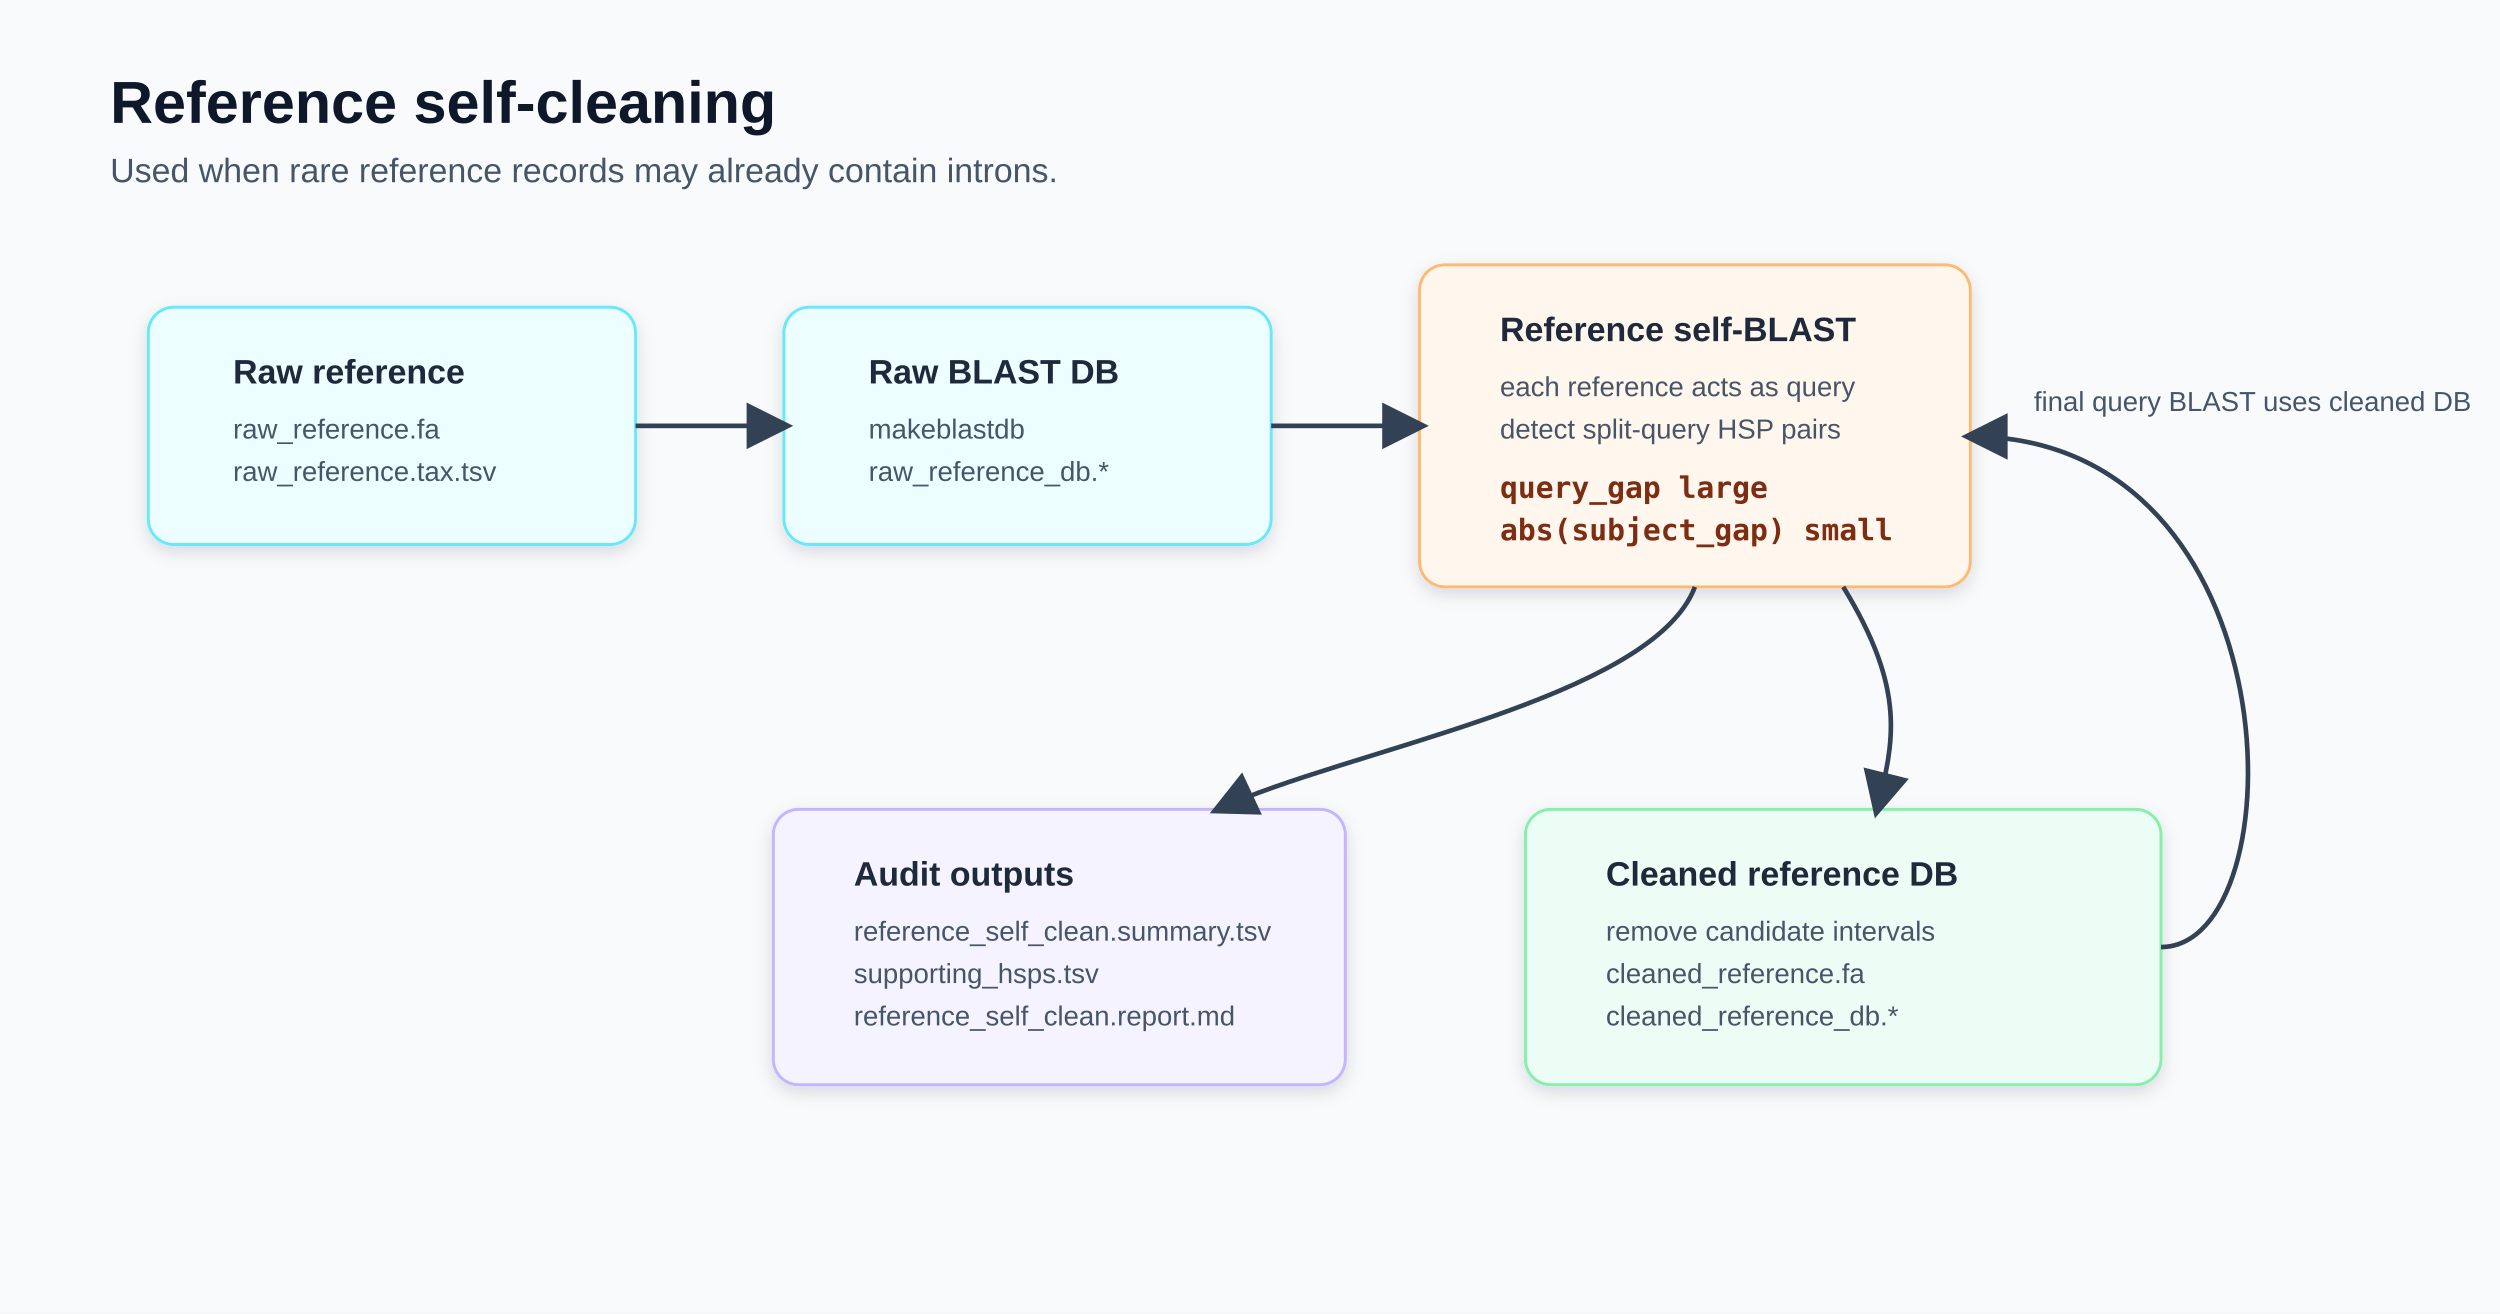
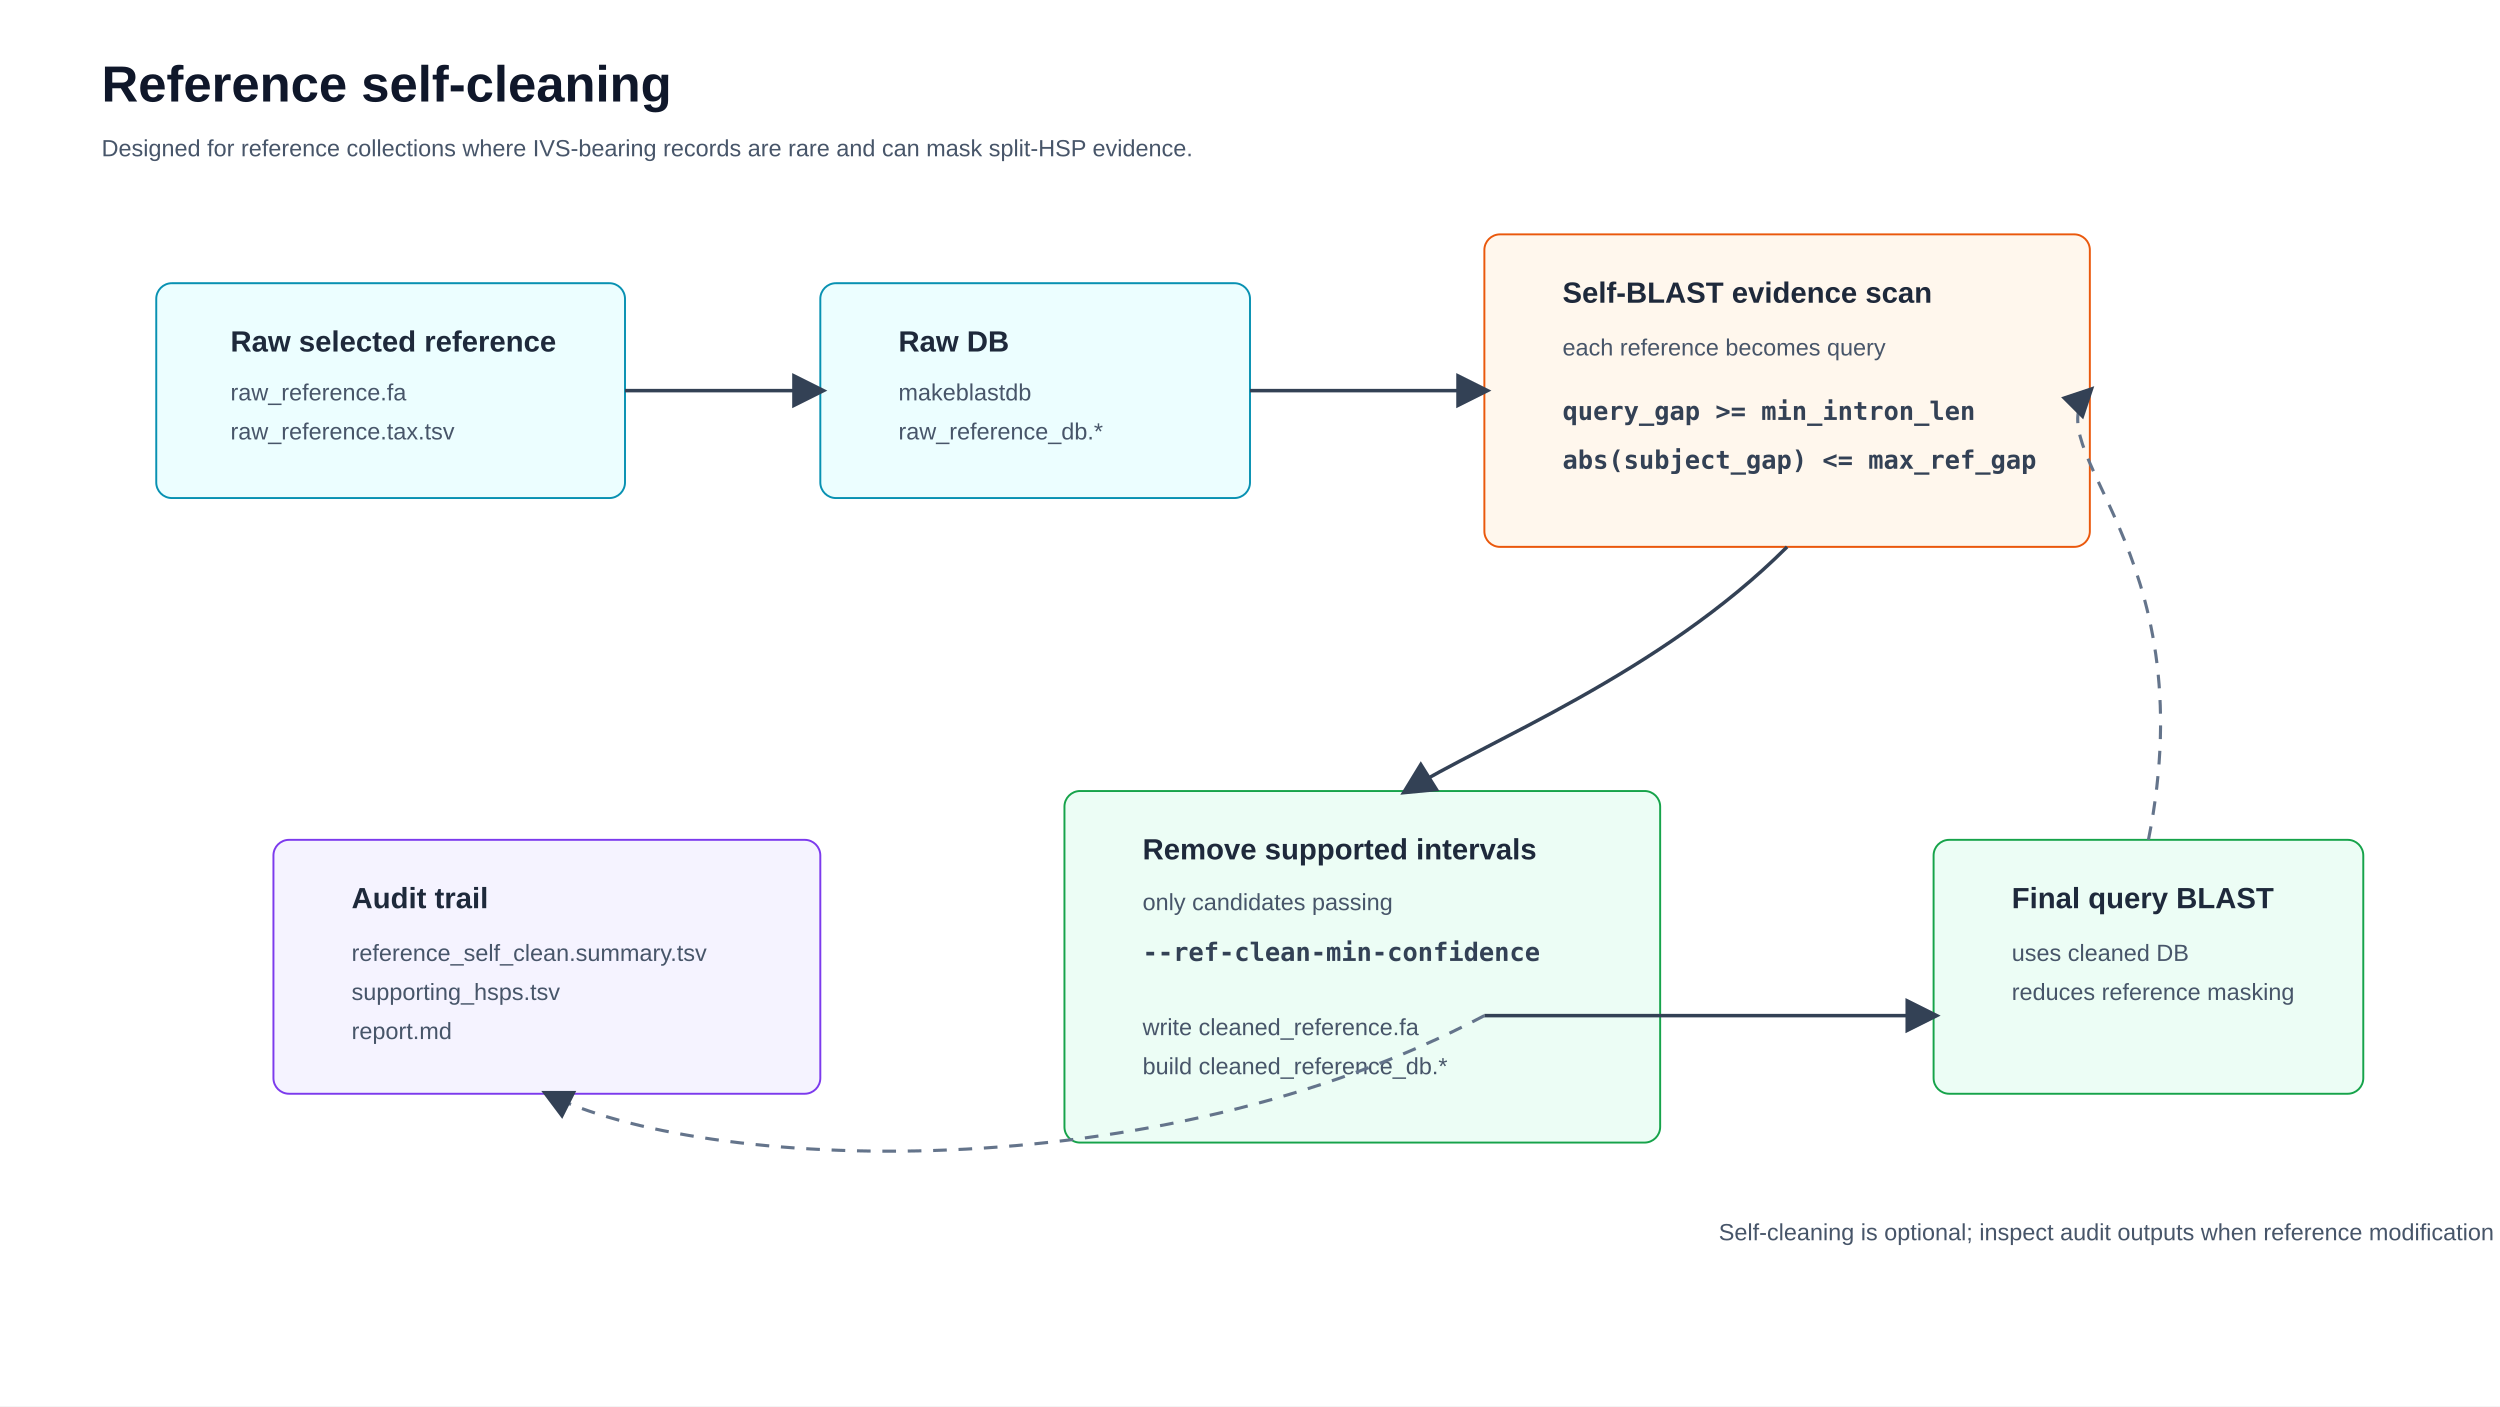
- <svg xmlns="http://www.w3.org/2000/svg" width="1180" height="620" viewBox="0 0 1180 620" role="img" aria-labelledby="title desc">
+ <svg xmlns="http://www.w3.org/2000/svg" width="1280" height="720" viewBox="0 0 1280 720" role="img" aria-labelledby="title desc">
  <defs>
    <marker id="arrow" markerWidth="10" markerHeight="10" refX="8" refY="5" orient="auto">
      <path d="M0,0 L10,5 L0,10 Z" fill="#334155" />
    </marker>
-     <filter id="shadow" x="-8%" y="-8%" width="116%" height="126%">
-       <feDropShadow dx="0" dy="3" stdDeviation="4" flood-color="#0f172a" flood-opacity="0.13" />
-     </filter>
    <style>
-       .bg { fill: #f8fafc; }
-       .title { font: 700 28px Arial, sans-serif; fill: #0f172a; }
-       .subtitle { font: 400 16px Arial, sans-serif; fill: #475569; }
-       .box { fill: #ffffff; stroke: #cbd5e1; stroke-width: 1.4; rx: 12; filter: url(#shadow); }
-       .raw { fill: #ecfeff; stroke: #67e8f9; }
-       .detect { fill: #fff7ed; stroke: #fdba74; }
-       .clean { fill: #ecfdf5; stroke: #86efac; }
-       .audit { fill: #f5f3ff; stroke: #c4b5fd; }
-       .text { font: 700 16px Arial, sans-serif; fill: #1e293b; }
-       .small { font: 400 13px Arial, sans-serif; fill: #475569; }
-       .formula { font: 700 14px Consolas, monospace; fill: #7c2d12; }
-       .arrow { stroke: #334155; stroke-width: 2.2; marker-end: url(#arrow); fill: none; }
+       .bg{fill:#fff}.panel{fill:#f8fafc;stroke:#cbd5e1}.raw{fill:#ecfeff;stroke:#0891b2}.detect{fill:#fff7ed;stroke:#ea580c}.clean{fill:#ecfdf5;stroke:#16a34a}.audit{fill:#f5f3ff;stroke:#7c3aed}.title{font:700 26px Arial,sans-serif;fill:#0f172a}.label{font:700 15px Arial,sans-serif;fill:#1e293b}.small{font:400 12px Arial,sans-serif;fill:#475569}.mono{font:700 13px Consolas,monospace;fill:#334155}.arrow{stroke:#334155;stroke-width:1.8;fill:none;marker-end:url(#arrow)}.dash{stroke:#64748b;stroke-width:1.6;stroke-dasharray:7 6;fill:none;marker-end:url(#arrow)}
    </style>
  </defs>
-   <rect class="bg" width="1180" height="620" />
-   <text class="title" x="52" y="58">Reference self-cleaning</text>
-   <text class="subtitle" x="52" y="86">Used when rare reference records may already contain introns.</text>
-   <rect class="box raw" x="70" y="145" width="230" height="112" />
-   <text class="text" x="110" y="181">Raw reference</text>
-   <text class="small" x="110" y="207">raw_reference.fa</text>
-   <text class="small" x="110" y="227">raw_reference.tax.tsv</text>
-   <rect class="box raw" x="370" y="145" width="230" height="112" />
-   <text class="text" x="410" y="181">Raw BLAST DB</text>
-   <text class="small" x="410" y="207">makeblastdb</text>
-   <text class="small" x="410" y="227">raw_reference_db.*</text>
-   <rect class="box detect" x="670" y="125" width="260" height="152" />
-   <text class="text" x="708" y="161">Reference self-BLAST</text>
-   <text class="small" x="708" y="187">each reference acts as query</text>
-   <text class="small" x="708" y="207">detect split-query HSP pairs</text>
-   <text class="formula" x="708" y="235">query_gap large</text>
-   <text class="formula" x="708" y="255">abs(subject_gap) small</text>
-   <rect class="box audit" x="365" y="382" width="270" height="130" />
-   <text class="text" x="403" y="418">Audit outputs</text>
-   <text class="small" x="403" y="444">reference_self_clean.summary.tsv</text>
-   <text class="small" x="403" y="464">supporting_hsps.tsv</text>
-   <text class="small" x="403" y="484">reference_self_clean.report.md</text>
-   <rect class="box clean" x="720" y="382" width="300" height="130" />
-   <text class="text" x="758" y="418">Cleaned reference DB</text>
-   <text class="small" x="758" y="444">remove candidate intervals</text>
-   <text class="small" x="758" y="464">cleaned_reference.fa</text>
-   <text class="small" x="758" y="484">cleaned_reference_db.*</text>
-   <path class="arrow" d="M300 201 H370" />
-   <path class="arrow" d="M600 201 H670" />
-   <path class="arrow" d="M800 277 C780 330, 635 354, 575 382" />
-   <path class="arrow" d="M870 277 C900 326, 894 350, 886 382" />
-   <path class="arrow" d="M1020 447 C1085 447, 1085 206, 930 206" />
-   <text class="small" x="960" y="194">final query BLAST uses cleaned DB</text>
+   <rect class="bg" width="1280" height="720" />
+   <text class="title" x="52" y="52">Reference self-cleaning</text>
+   <text class="small" x="52" y="80">Designed for reference collections where IVS-bearing records are rare and can mask split-HSP evidence.</text>
+   <rect class="panel raw" x="80" y="145" width="240" height="110" rx="8" />
+   <text class="label" x="118" y="180">Raw selected reference</text>
+   <text class="small" x="118" y="205">raw_reference.fa</text>
+   <text class="small" x="118" y="225">raw_reference.tax.tsv</text>
+   <rect class="panel raw" x="420" y="145" width="220" height="110" rx="8" />
+   <text class="label" x="460" y="180">Raw DB</text>
+   <text class="small" x="460" y="205">makeblastdb</text>
+   <text class="small" x="460" y="225">raw_reference_db.*</text>
+   <rect class="panel detect" x="760" y="120" width="310" height="160" rx="8" />
+   <text class="label" x="800" y="155">Self-BLAST evidence scan</text>
+   <text class="small" x="800" y="182">each reference becomes query</text>
+   <text class="mono" x="800" y="215">query_gap &gt;= min_intron_len</text>
+   <text class="mono" x="800" y="240">abs(subject_gap) &lt;= max_ref_gap</text>
+   <rect class="panel audit" x="140" y="430" width="280" height="130" rx="8" />
+   <text class="label" x="180" y="465">Audit trail</text>
+   <text class="small" x="180" y="492">reference_self_clean.summary.tsv</text>
+   <text class="small" x="180" y="512">supporting_hsps.tsv</text>
+   <text class="small" x="180" y="532">report.md</text>
+   <rect class="panel clean" x="545" y="405" width="305" height="180" rx="8" />
+   <text class="label" x="585" y="440">Remove supported intervals</text>
+   <text class="small" x="585" y="466">only candidates passing</text>
+   <text class="mono" x="585" y="492">--ref-clean-min-confidence</text>
+   <text class="small" x="585" y="530">write cleaned_reference.fa</text>
+   <text class="small" x="585" y="550">build cleaned_reference_db.*</text>
+   <rect class="panel clean" x="990" y="430" width="220" height="130" rx="8" />
+   <text class="label" x="1030" y="465">Final query BLAST</text>
+   <text class="small" x="1030" y="492">uses cleaned DB</text>
+   <text class="small" x="1030" y="512">reduces reference masking</text>
+   <path class="arrow" d="M320 200 H420" />
+   <path class="arrow" d="M640 200 H760" />
+   <path class="arrow" d="M915 280 C850 345, 760 380, 720 405" />
+   <path class="arrow" d="M760 520 H990" />
+   <path class="dash" d="M760 520 C590 610, 360 600, 280 560" />
+   <path class="dash" d="M1100 430 C1130 280, 1040 230, 1070 200" />
+   <text class="small" x="880" y="635">Self-cleaning is optional; inspect audit outputs when reference modification is biologically sensitive.</text>
</svg>
